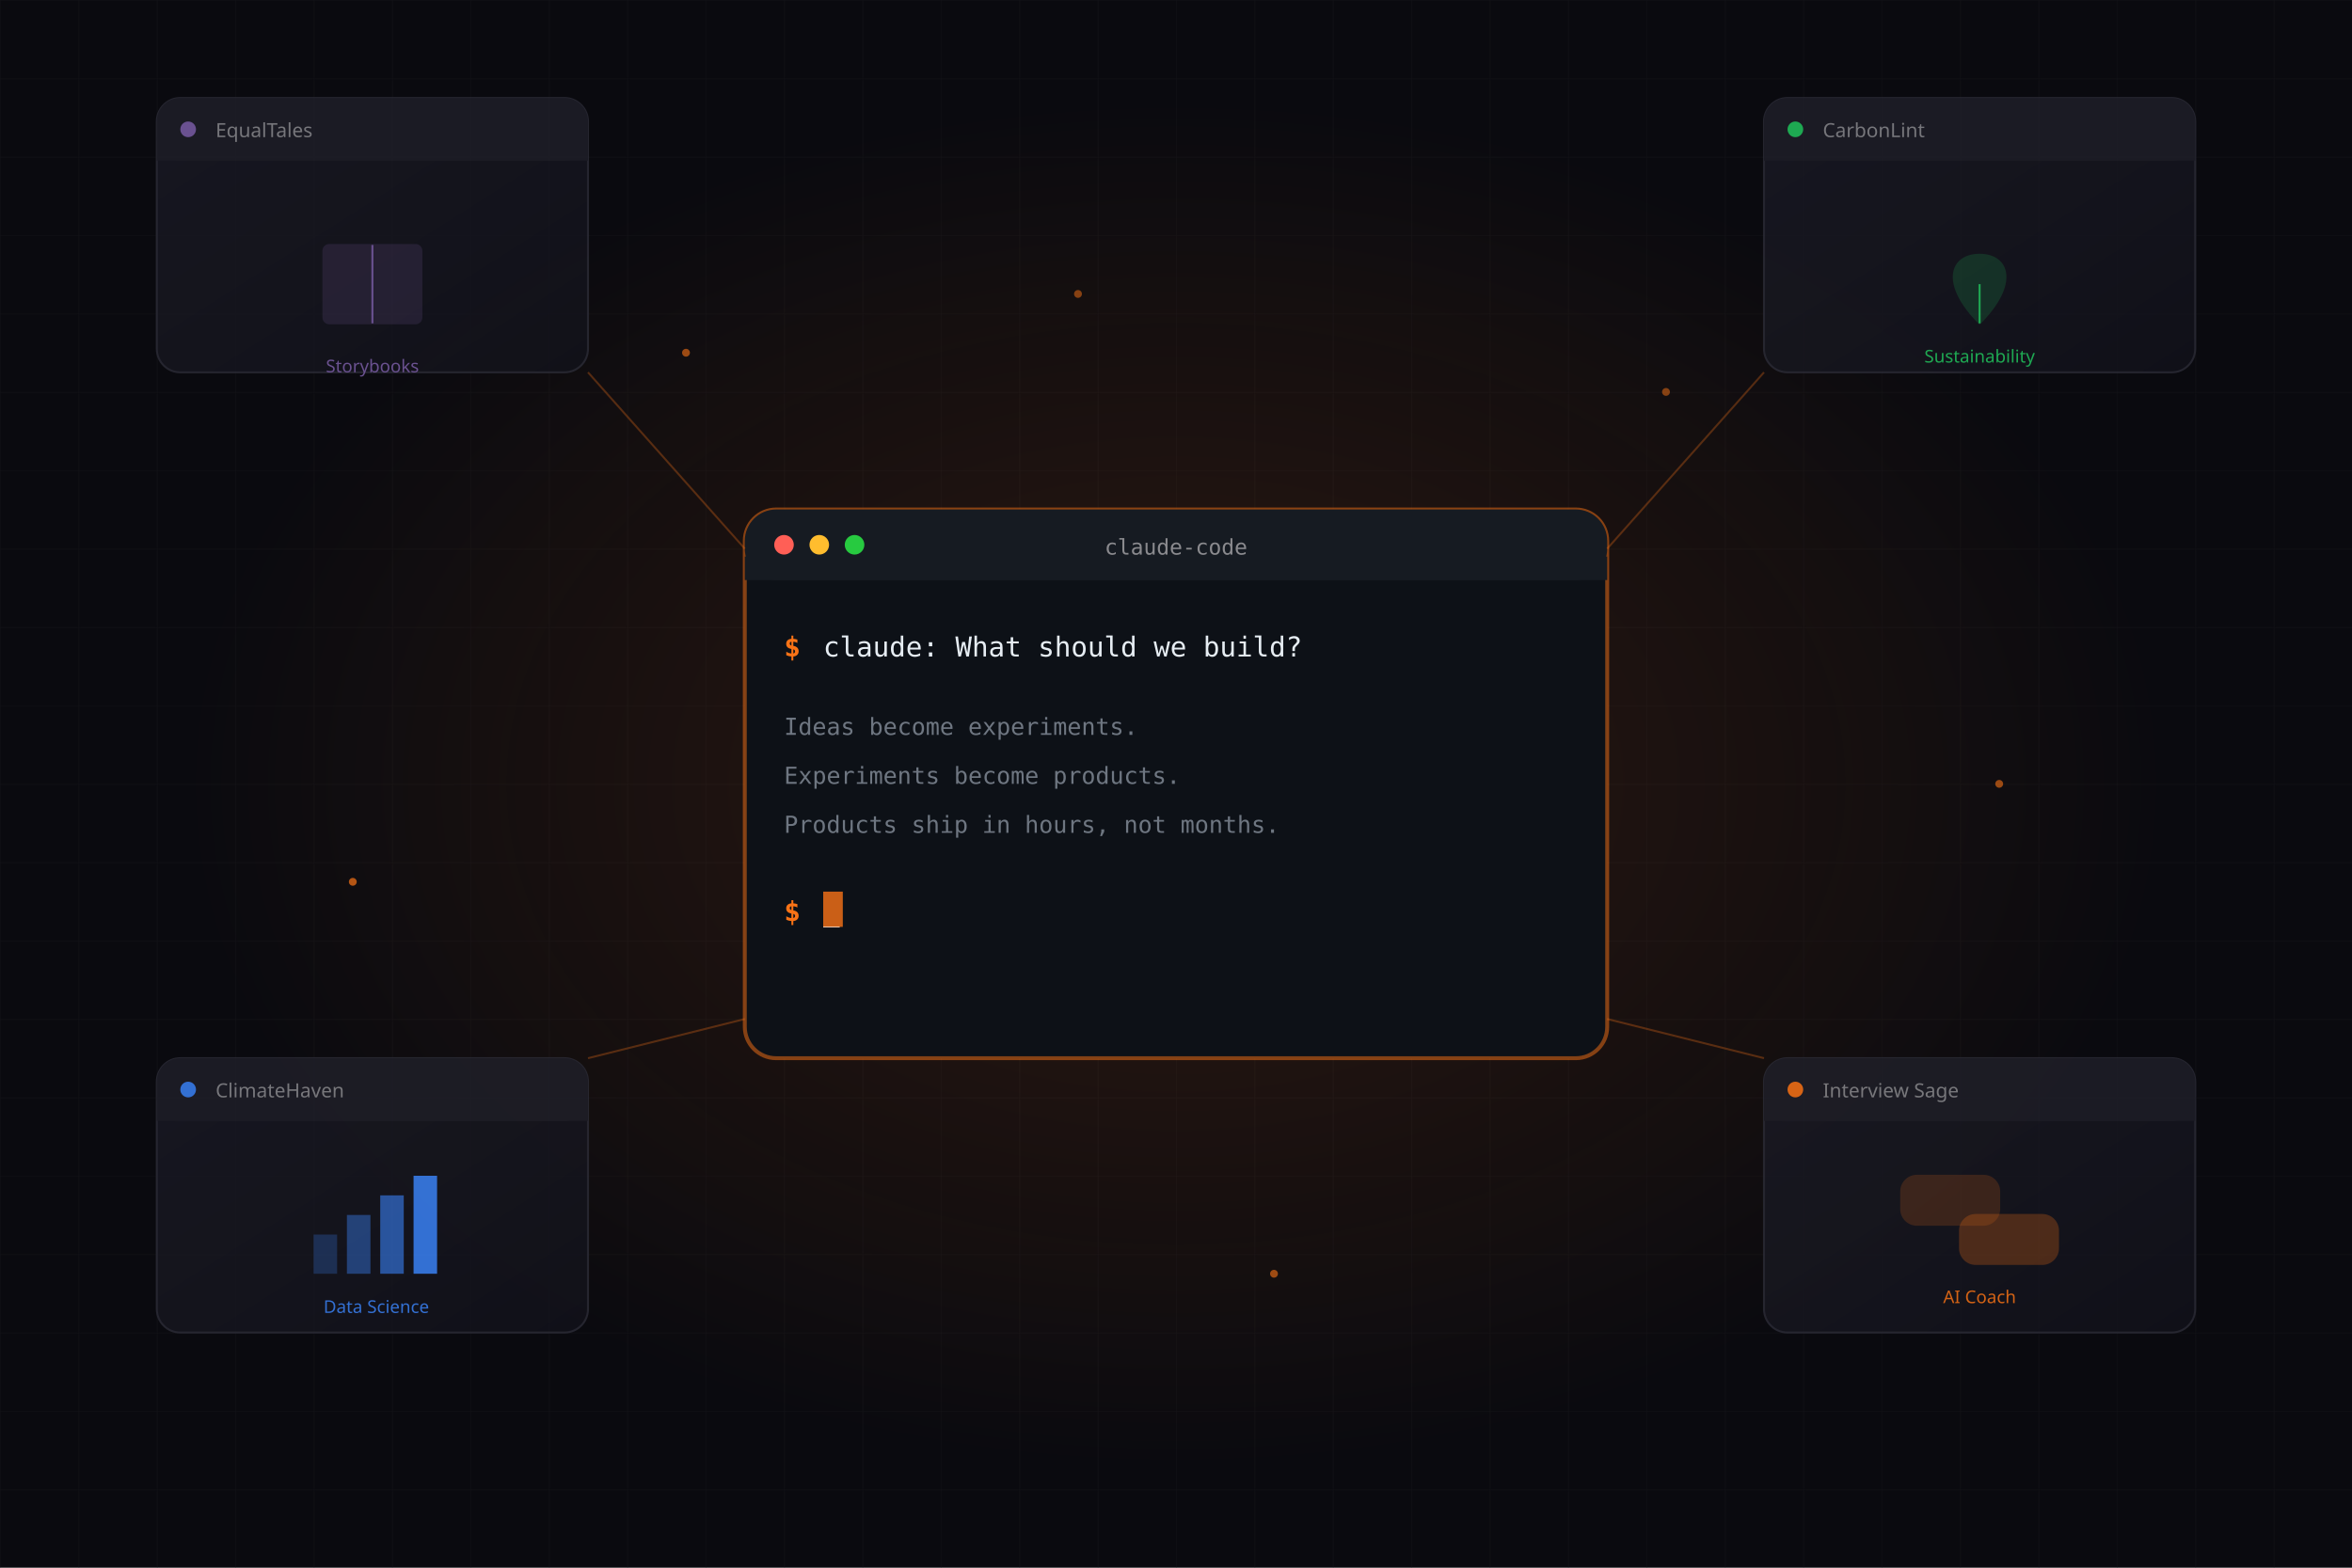
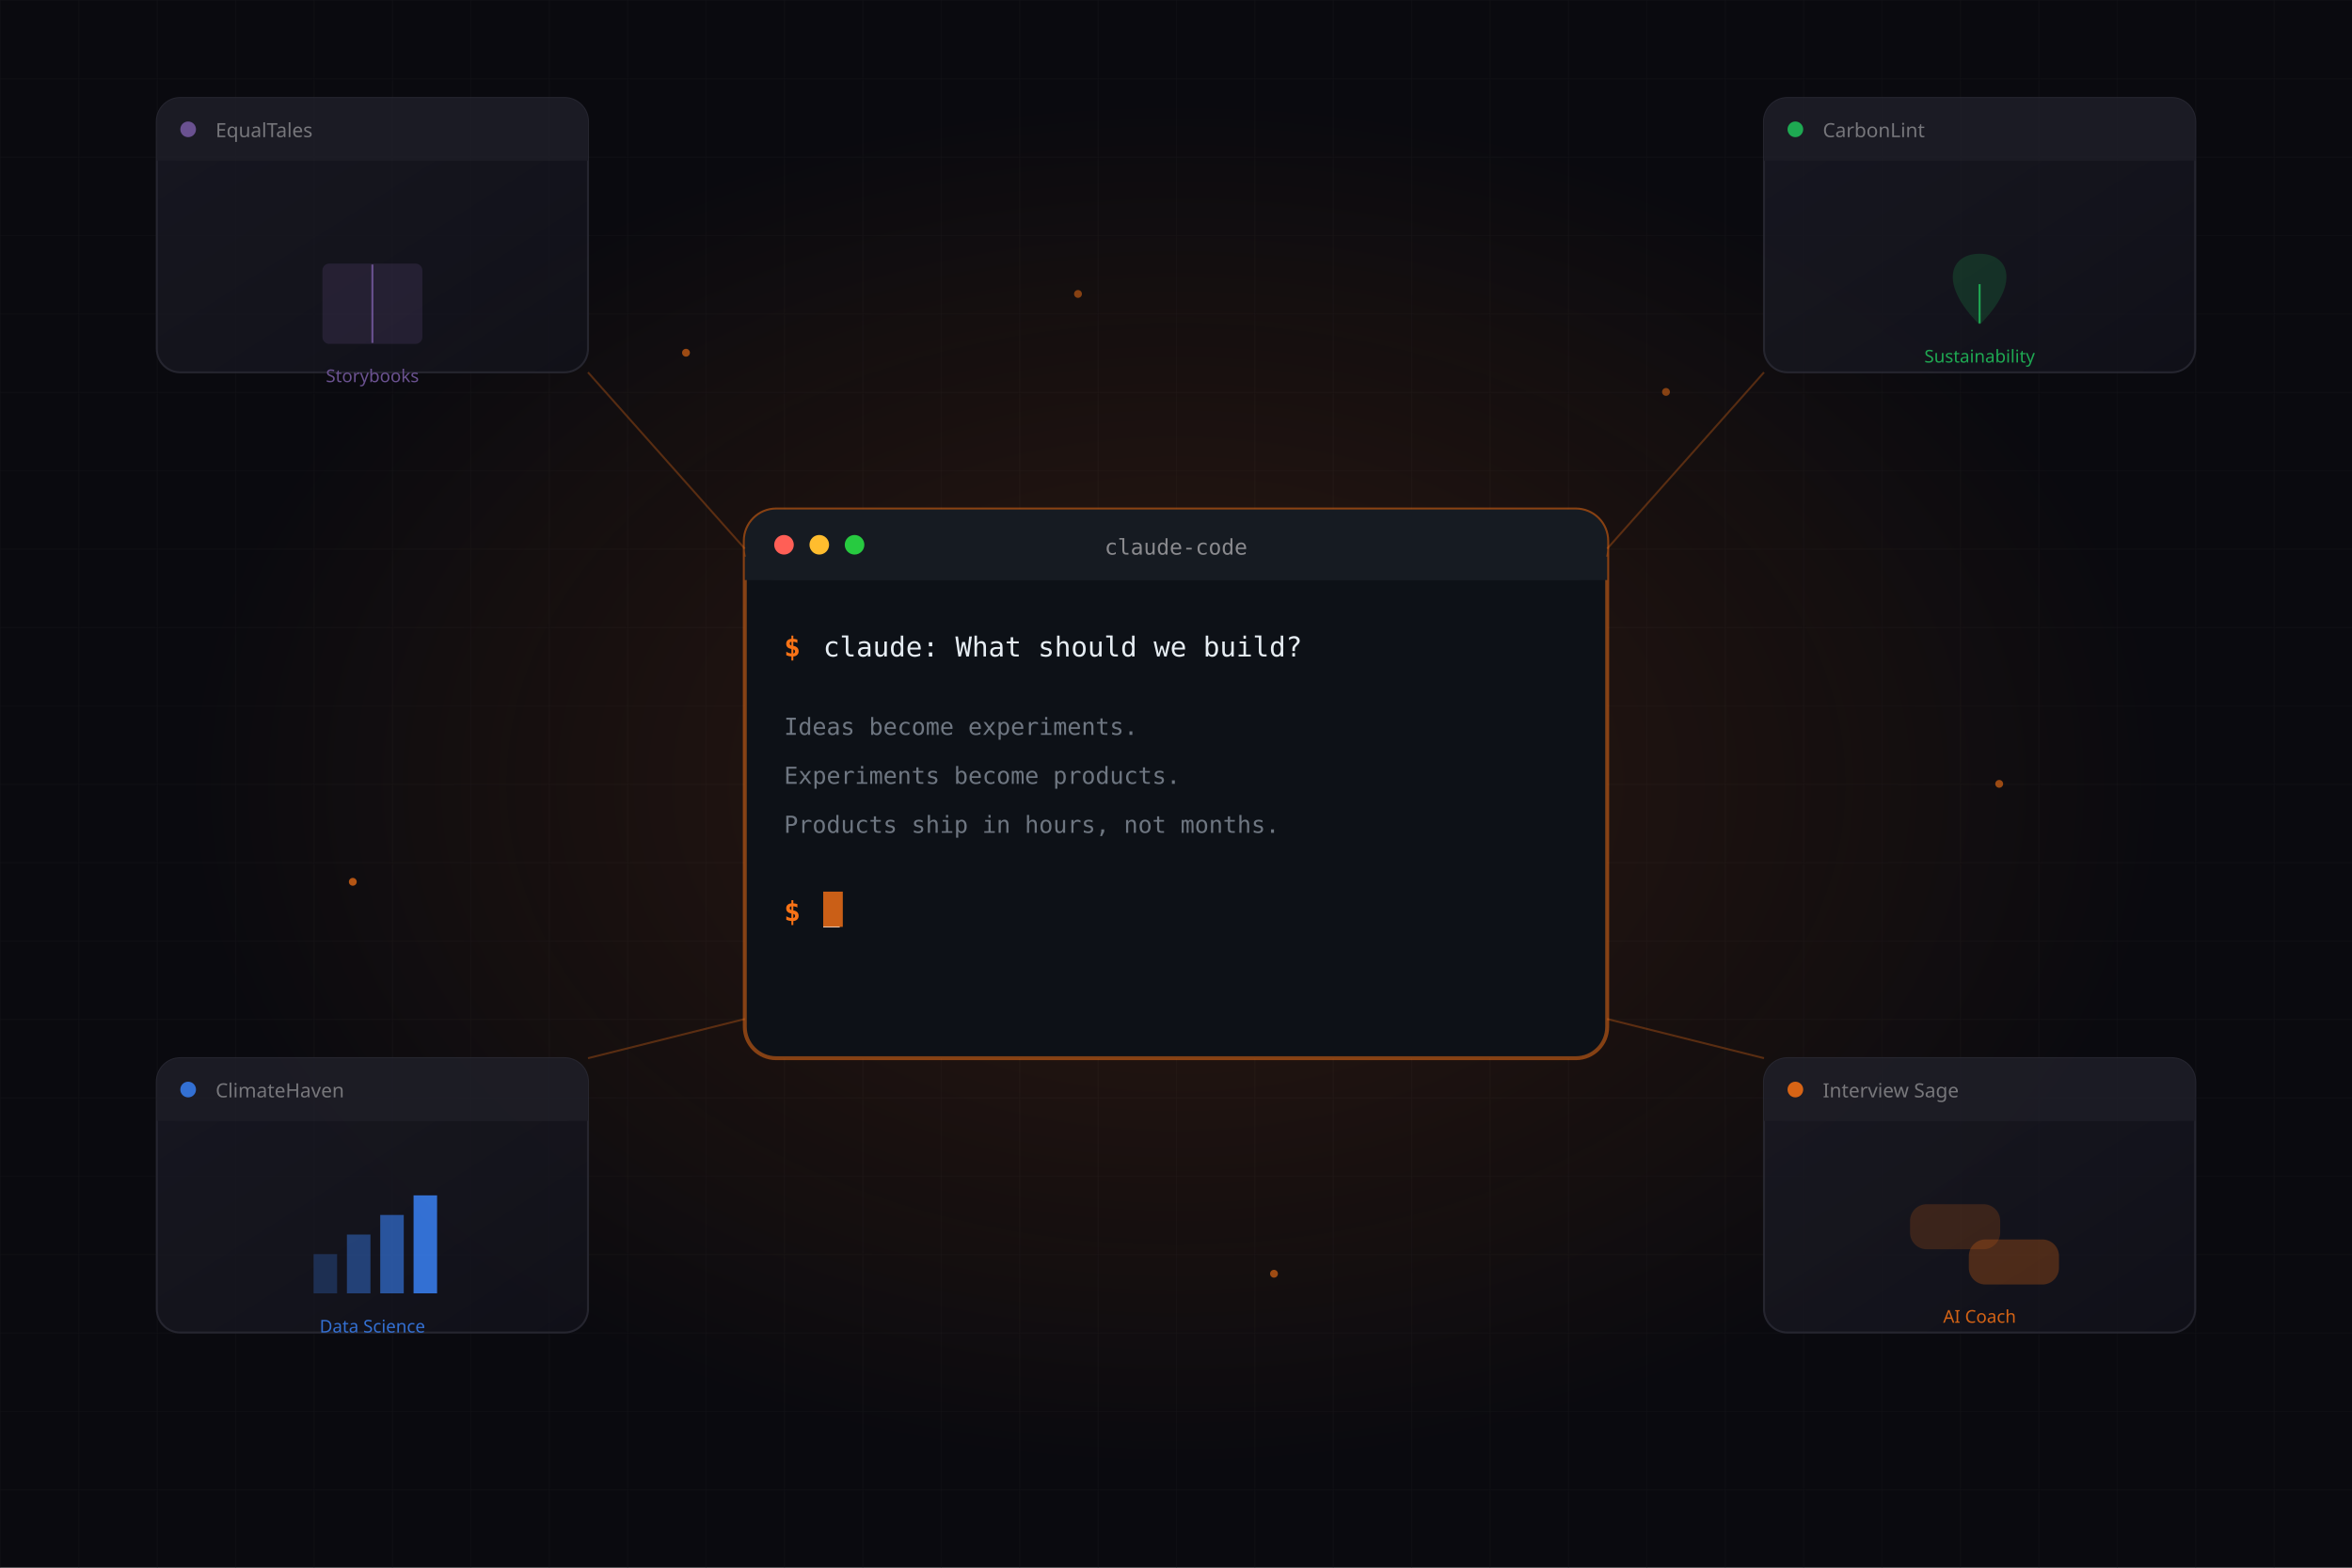
<svg xmlns="http://www.w3.org/2000/svg" width="1200" height="800" viewBox="0 0 1200 800" fill="none">
  <rect width="1200" height="800" fill="#0a0a0f" />
  <defs>
    <pattern id="grid" width="40" height="40" patternUnits="userSpaceOnUse">
      <path d="M 40 0 L 0 0 0 40" fill="none" stroke="#1a1a1f" stroke-width="0.5" />
    </pattern>
    <radialGradient id="centerGlow" cx="50%" cy="50%" r="50%">
      <stop offset="0%" stop-color="#f97316" stop-opacity="0.15" />
      <stop offset="100%" stop-color="#f97316" stop-opacity="0" />
    </radialGradient>
    <linearGradient id="cardGradient" x1="0%" y1="0%" x2="100%" y2="100%">
      <stop offset="0%" stop-color="#1a1a24" />
      <stop offset="100%" stop-color="#12121a" />
    </linearGradient>
  </defs>
  <rect width="1200" height="800" fill="url(#grid)" opacity="0.5" />
  <ellipse cx="600" cy="400" rx="500" ry="350" fill="url(#centerGlow)" />
  <g transform="translate(80, 50)" opacity="0.85">
    <rect width="220" height="140" rx="12" fill="url(#cardGradient)" stroke="#2a2a35" stroke-width="1" />
    <rect y="0" width="220" height="32" rx="12" fill="#1e1e28" />
    <rect y="20" width="220" height="12" fill="#1e1e28" />
    <circle cx="16" cy="16" r="4" fill="#7B5EA7" />
    <text x="30" y="20" fill="#8a8a8e" font-family="system-ui, sans-serif" font-size="10" font-weight="500">EqualTales</text>
-     <g transform="translate(85, 65)">
-       <rect x="0" y="10" width="50" height="40" rx="3" fill="#7B5EA7" opacity="0.2" stroke="#7B5EA7" stroke-width="1" />
-       <line x1="25" y1="10" x2="25" y2="50" stroke="#7B5EA7" stroke-width="1" />
-       <text x="25" y="75" text-anchor="middle" fill="#7B5EA7" font-family="system-ui" font-size="9">Storybooks</text>
+     <g transform="translate(110, 85)">
+       <rect x="-25" y="0" width="50" height="40" rx="3" fill="#7B5EA7" opacity="0.2" stroke="#7B5EA7" stroke-width="1" />
+       <line x1="0" y1="0" x2="0" y2="40" stroke="#7B5EA7" stroke-width="1" />
+       <text x="0" y="60" text-anchor="middle" fill="#7B5EA7" font-family="system-ui" font-size="9">Storybooks</text>
    </g>
  </g>
  <g transform="translate(900, 50)" opacity="0.85">
    <rect width="220" height="140" rx="12" fill="url(#cardGradient)" stroke="#2a2a35" stroke-width="1" />
    <rect y="0" width="220" height="32" rx="12" fill="#1e1e28" />
    <rect y="20" width="220" height="12" fill="#1e1e28" />
    <circle cx="16" cy="16" r="4" fill="#22c55e" />
    <text x="30" y="20" fill="#8a8a8e" font-family="system-ui, sans-serif" font-size="10" font-weight="500">CarbonLint</text>
-     <g transform="translate(85, 60)">
-       <path d="M25 20 C10 20 5 35 25 55 C45 35 40 20 25 20" fill="#22c55e" opacity="0.2" stroke="#22c55e" stroke-width="1" />
-       <line x1="25" y1="35" x2="25" y2="55" stroke="#22c55e" stroke-width="1" />
-       <text x="25" y="75" text-anchor="middle" fill="#22c55e" font-family="system-ui" font-size="9">Sustainability</text>
+     <g transform="translate(110, 80)">
+       <path d="M0 0 C-15 0 -20 15 0 35 C20 15 15 0 0 0" fill="#22c55e" opacity="0.2" stroke="#22c55e" stroke-width="1" />
+       <line x1="0" y1="15" x2="0" y2="35" stroke="#22c55e" stroke-width="1" />
+       <text x="0" y="55" text-anchor="middle" fill="#22c55e" font-family="system-ui" font-size="9">Sustainability</text>
    </g>
  </g>
  <g transform="translate(80, 540)" opacity="0.85">
    <rect width="220" height="140" rx="12" fill="url(#cardGradient)" stroke="#2a2a35" stroke-width="1" />
    <rect y="0" width="220" height="32" rx="12" fill="#1e1e28" />
    <rect y="20" width="220" height="12" fill="#1e1e28" />
    <circle cx="16" cy="16" r="4" fill="#3b82f6" />
    <text x="30" y="20" fill="#8a8a8e" font-family="system-ui, sans-serif" font-size="10" font-weight="500">ClimateHaven</text>
-     <g transform="translate(75, 55)">
-       <rect x="5" y="35" width="12" height="20" fill="#3b82f6" opacity="0.3" />
-       <rect x="22" y="25" width="12" height="30" fill="#3b82f6" opacity="0.5" />
-       <rect x="39" y="15" width="12" height="40" fill="#3b82f6" opacity="0.7" />
-       <rect x="56" y="5" width="12" height="50" fill="#3b82f6" />
-       <text x="37" y="75" text-anchor="middle" fill="#3b82f6" font-family="system-ui" font-size="9">Data Science</text>
+     <g transform="translate(110, 75)">
+       <rect x="-30" y="25" width="12" height="20" fill="#3b82f6" opacity="0.3" />
+       <rect x="-13" y="15" width="12" height="30" fill="#3b82f6" opacity="0.5" />
+       <rect x="4" y="5" width="12" height="40" fill="#3b82f6" opacity="0.7" />
+       <rect x="21" y="-5" width="12" height="50" fill="#3b82f6" />
+       <text x="0" y="65" text-anchor="middle" fill="#3b82f6" font-family="system-ui" font-size="9">Data Science</text>
    </g>
  </g>
  <g transform="translate(900, 540)" opacity="0.85">
    <rect width="220" height="140" rx="12" fill="url(#cardGradient)" stroke="#2a2a35" stroke-width="1" />
    <rect y="0" width="220" height="32" rx="12" fill="#1e1e28" />
    <rect y="20" width="220" height="12" fill="#1e1e28" />
    <circle cx="16" cy="16" r="4" fill="#f97316" />
    <text x="30" y="20" fill="#8a8a8e" font-family="system-ui, sans-serif" font-size="10" font-weight="500">Interview Sage</text>
-     <g transform="translate(70, 50)">
-       <rect x="0" y="10" width="50" height="25" rx="8" fill="#f97316" opacity="0.2" stroke="#f97316" stroke-width="1" />
-       <rect x="30" y="30" width="50" height="25" rx="8" fill="#f97316" opacity="0.3" stroke="#f97316" stroke-width="1" />
-       <text x="40" y="75" text-anchor="middle" fill="#f97316" font-family="system-ui" font-size="9">AI Coach</text>
+     <g transform="translate(110, 75)">
+       <rect x="-35" y="0" width="45" height="22" rx="8" fill="#f97316" opacity="0.2" stroke="#f97316" stroke-width="1" />
+       <rect x="-5" y="18" width="45" height="22" rx="8" fill="#f97316" opacity="0.3" stroke="#f97316" stroke-width="1" />
+       <text x="0" y="60" text-anchor="middle" fill="#f97316" font-family="system-ui" font-size="9">AI Coach</text>
    </g>
  </g>
  <g transform="translate(380, 260)">
    <rect width="440" height="280" rx="16" fill="#0d1117" stroke="#f97316" stroke-width="2" stroke-opacity="0.5" />
    <rect width="440" height="36" rx="16" fill="#161b22" />
    <rect y="24" width="440" height="12" fill="#161b22" />
    <circle cx="20" cy="18" r="5" fill="#ff5f56" />
    <circle cx="38" cy="18" r="5" fill="#ffbd2e" />
    <circle cx="56" cy="18" r="5" fill="#27ca40" />
    <text x="220" y="23" text-anchor="middle" fill="#8a8a8e" font-family="monospace" font-size="11">claude-code</text>
    <g transform="translate(20, 55)">
      <text y="20" fill="#f97316" font-family="monospace" font-size="14" font-weight="600">$</text>
      <text x="20" y="20" fill="#e6edf3" font-family="monospace" font-size="14">claude: What should we build?</text>
      <text y="60" fill="#6e7681" font-family="monospace" font-size="12">Ideas become experiments.</text>
      <text y="85" fill="#6e7681" font-family="monospace" font-size="12">Experiments become products.</text>
      <text y="110" fill="#6e7681" font-family="monospace" font-size="12">Products ship in hours, not months.</text>
      <text y="155" fill="#f97316" font-family="monospace" font-size="14" font-weight="600">$</text>
      <text x="20" y="155" fill="#e6edf3" font-family="monospace" font-size="14">_</text>
      <rect x="20" y="140" width="10" height="18" fill="#f97316" opacity="0.8">
        <animate attributeName="opacity" values="0.8;0.2;0.8" dur="1s" repeatCount="indefinite" />
      </rect>
    </g>
  </g>
  <g stroke="#f97316" stroke-width="1" opacity="0.3">
    <line x1="300" y1="190" x2="380" y2="280" />
    <line x1="900" y1="190" x2="820" y2="280" />
    <line x1="300" y1="540" x2="380" y2="520" />
    <line x1="900" y1="540" x2="820" y2="520" />
  </g>
  <g fill="#f97316">
    <circle cx="350" cy="180" r="2" opacity="0.6">
      <animate attributeName="opacity" values="0.6;0.2;0.6" dur="2s" repeatCount="indefinite" />
    </circle>
    <circle cx="850" cy="200" r="2" opacity="0.5">
      <animate attributeName="opacity" values="0.5;0.1;0.5" dur="2.5s" repeatCount="indefinite" />
    </circle>
    <circle cx="180" cy="450" r="2" opacity="0.7">
      <animate attributeName="opacity" values="0.7;0.2;0.7" dur="1.8s" repeatCount="indefinite" />
    </circle>
    <circle cx="1020" cy="400" r="2" opacity="0.6">
      <animate attributeName="opacity" values="0.6;0.3;0.6" dur="2.2s" repeatCount="indefinite" />
    </circle>
    <circle cx="550" cy="150" r="2" opacity="0.5">
      <animate attributeName="opacity" values="0.5;0.1;0.5" dur="1.5s" repeatCount="indefinite" />
    </circle>
    <circle cx="650" cy="650" r="2" opacity="0.6">
      <animate attributeName="opacity" values="0.6;0.2;0.6" dur="2s" repeatCount="indefinite" />
    </circle>
  </g>
</svg>
